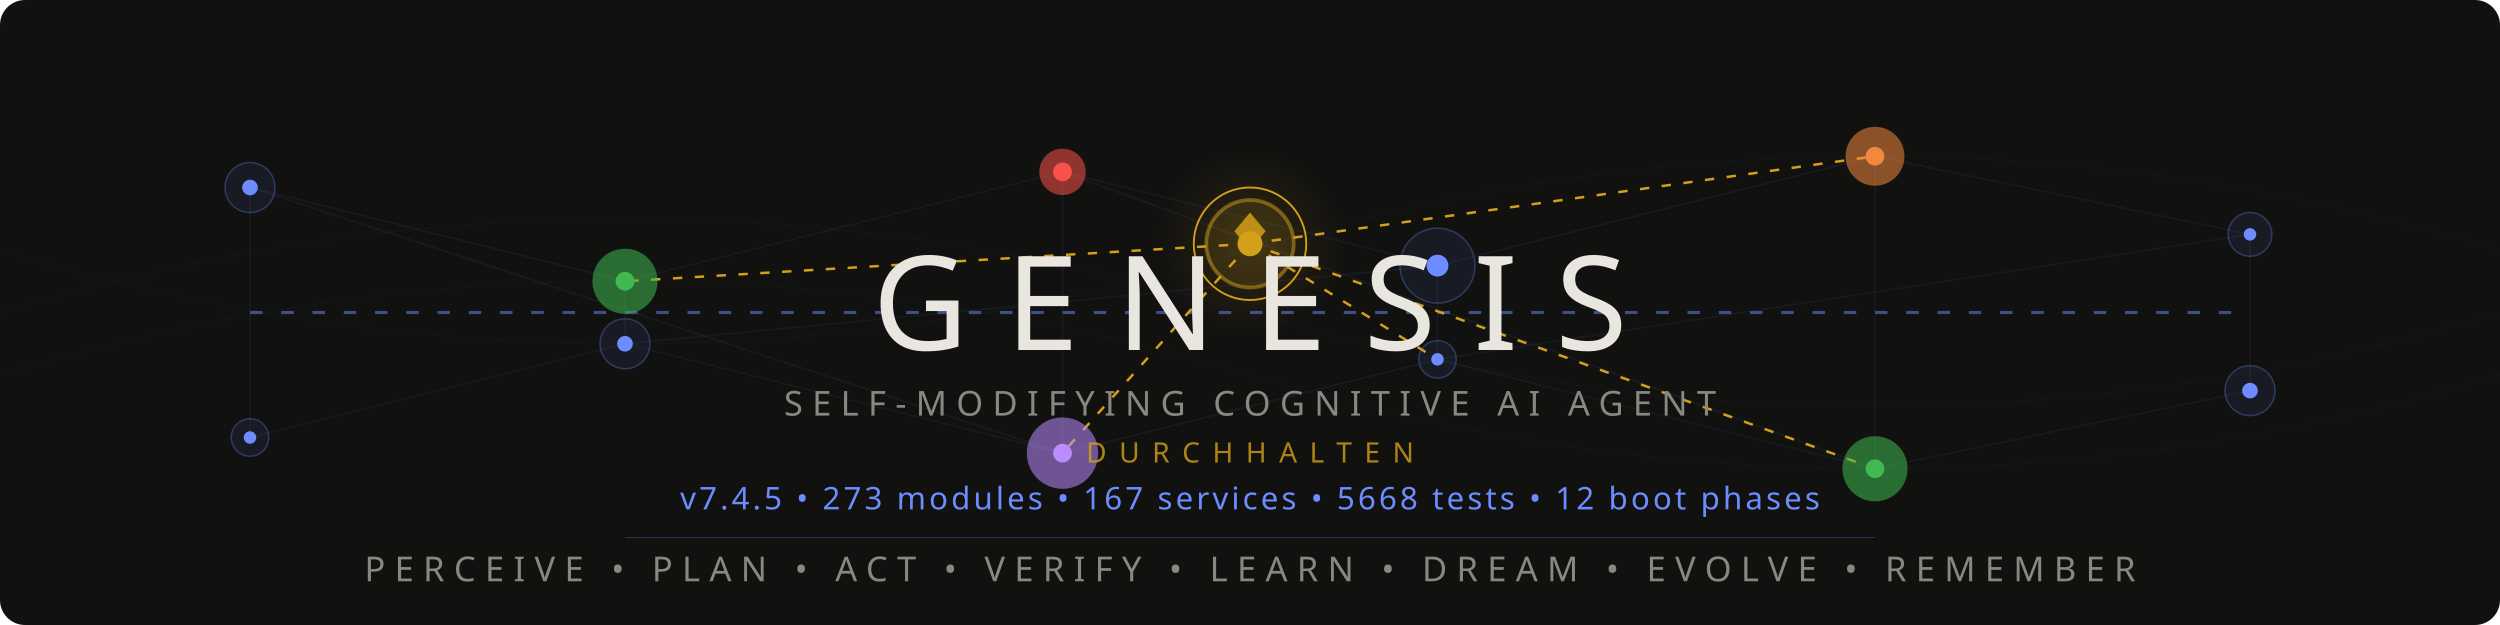
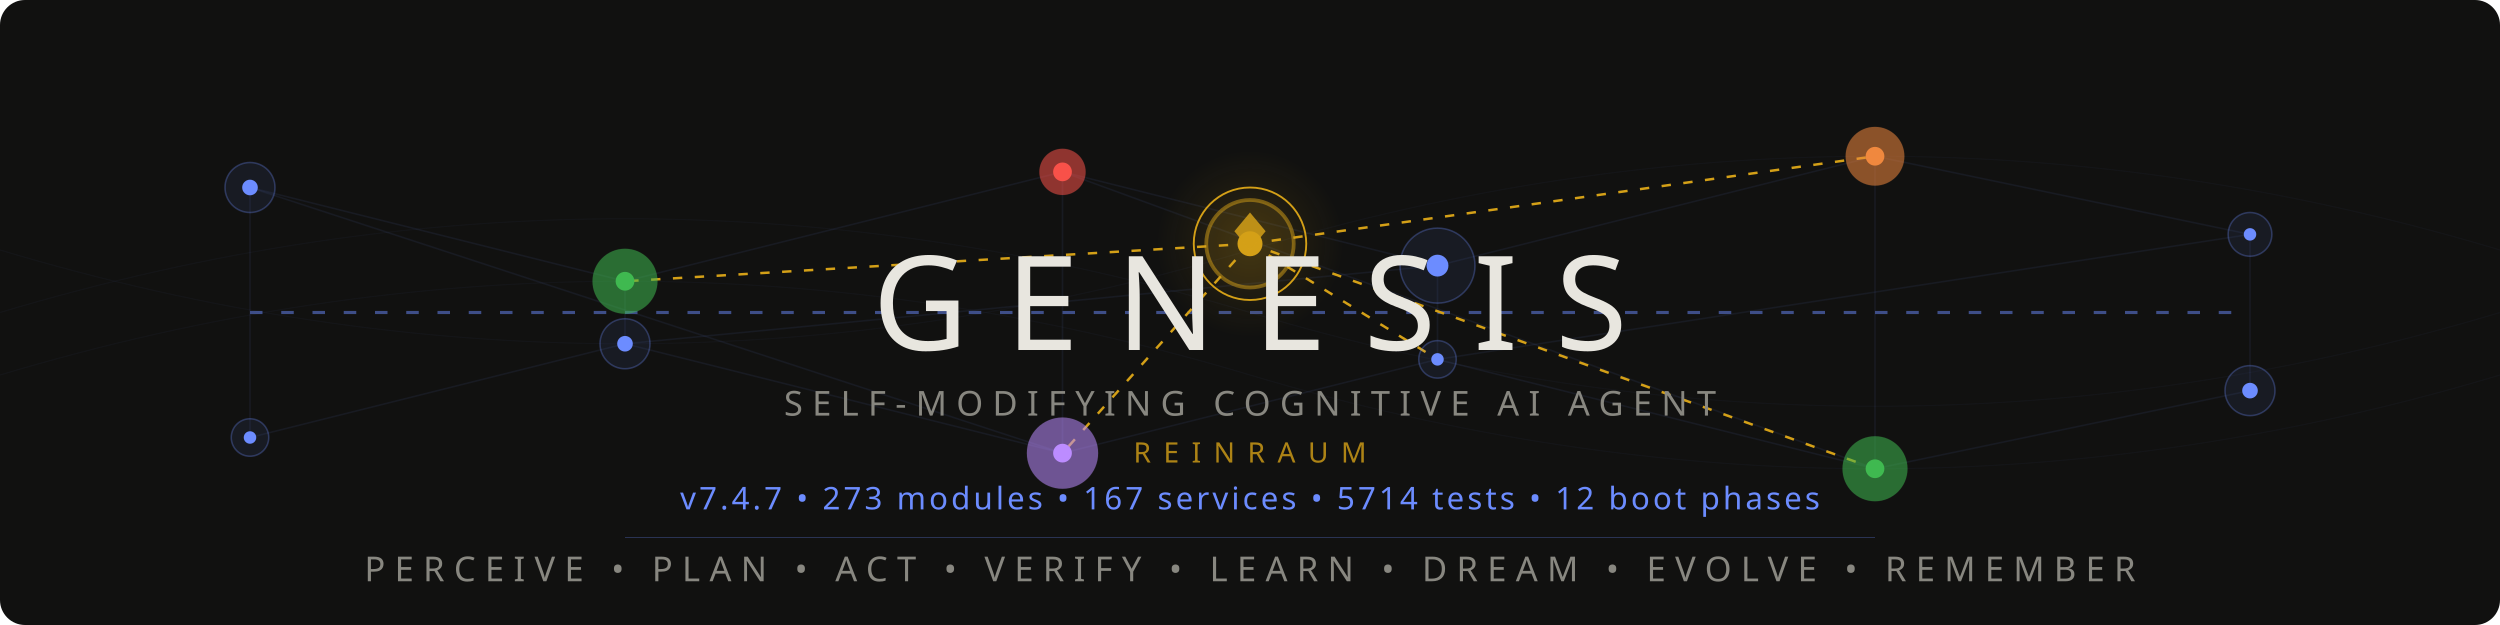
<svg xmlns="http://www.w3.org/2000/svg" viewBox="0 0 800 200">
  <style>
    @keyframes pulse { 0%,100%{opacity:.12} 50%{opacity:.55} }
    @keyframes flow { 0%{stroke-dashoffset:40} 100%{stroke-dashoffset:0} }
    @keyframes frontier-glow { 0%,100%{opacity:.3;r:14} 50%{opacity:.7;r:17} }
    @keyframes ring-expand { 0%{r:18;opacity:.4} 100%{r:28;opacity:0} }
    @keyframes scan { 0%{transform:translateX(-200px)} 100%{transform:translateX(1000px)} }
    @keyframes drift { 0%,100%{opacity:.06} 50%{opacity:.18} }
    @keyframes edge-pulse { 0%,100%{stroke-opacity:.08} 50%{stroke-opacity:.35} }
    .net{stroke:#6c8cff;stroke-width:.5;fill:none;opacity:.15}
    .net-pulse{stroke:#6c8cff;stroke-width:1;fill:none;stroke-dasharray:4 6;animation:flow 2s linear infinite}
    .node-bg{fill:#6c8cff;opacity:.08}
    .node-ring{fill:none;stroke:#6c8cff;stroke-width:.5;opacity:.3}
    .node-core{fill:#6c8cff}
    .p1{animation:pulse 3s ease-in-out infinite}
    .p2{animation:pulse 3s ease-in-out infinite .5s}
    .p3{animation:pulse 3s ease-in-out infinite 1s}
    .p4{animation:pulse 3s ease-in-out infinite 1.5s}
    .p5{animation:pulse 3s ease-in-out infinite 2s}
    .p6{animation:pulse 3s ease-in-out infinite 2.5s}
    .frontier-bg{fill:#d4a017;opacity:.12;animation:frontier-glow 4s ease-in-out infinite}
    .frontier-ring{fill:none;stroke:#d4a017;stroke-width:1.2;opacity:.5}
    .frontier-ring-expand{fill:none;stroke:#d4a017;stroke-width:.6;animation:ring-expand 3s ease-out infinite}
    .frontier-core{fill:#d4a017}
    .frontier-edge{stroke:#d4a017;stroke-width:.8;stroke-dasharray:3 4;animation:edge-pulse 2.5s ease-in-out infinite}
    .fe2{animation-delay:.4s}.fe3{animation-delay:.8s}.fe4{animation-delay:1.2s}.fe5{animation-delay:1.6s}
    .writer-bg{opacity:.1}.writer-ring{fill:none;stroke-width:.8;opacity:.5}.writer-core{r:2.5}
    .w-work{fill:#3fb950;stroke:#3fb950}
    .w-suspicion{fill:#f0883e;stroke:#f0883e}
    .w-lesson{fill:#bc8cff;stroke:#bc8cff}
    .w-emotion{fill:#f85149;stroke:#f85149}
    .mem-thread{stroke:#6c8cff;stroke-width:.3;fill:none;opacity:.04;animation:drift 6s ease-in-out infinite}
    .mt2{animation-delay:2s}.mt3{animation-delay:4s}
    .title{font-family:'Segoe UI',system-ui,-apple-system,sans-serif;font-weight:200;font-size:42px;fill:#e8e6df;letter-spacing:12px}
    .sub{font-family:'Segoe UI',system-ui,-apple-system,sans-serif;font-weight:300;font-size:11px;fill:#888780;letter-spacing:3px}
    .ver{font-family:'Segoe UI',system-ui,-apple-system,sans-serif;font-weight:400;font-size:10px;fill:#6c8cff;letter-spacing:1px}
    .codename{font-family:'Segoe UI',system-ui,-apple-system,sans-serif;font-weight:300;font-size:9px;fill:#d4a017;letter-spacing:4px;opacity:.8}
    .diamond{fill:#d4a017;opacity:.85}
    .scan-line{fill:url(#scanGrad);animation:scan 4s linear infinite;opacity:.25}
    @media(prefers-color-scheme:light){
      .title{fill:#2C2C2A}.sub{fill:#5F5E5A}.codename{fill:#9a7612}
      .net{stroke:#534AB7}.net-pulse{stroke:#534AB7}
      .node-bg{fill:#534AB7}.node-ring{stroke:#534AB7}.node-core{fill:#534AB7}
      .diamond{fill:#9a7612}.ver{fill:#534AB7}
      .frontier-bg{fill:#9a7612}.frontier-ring{stroke:#9a7612}
      .frontier-ring-expand{stroke:#9a7612}.frontier-core{fill:#9a7612}
      .frontier-edge{stroke:#9a7612}.mem-thread{stroke:#534AB7}.scan-line{opacity:.12}
    }
  </style>
  <defs>
    <linearGradient id="scanGrad" x1="0" y1="0" x2="1" y2="0">
      <stop offset="0%" stop-color="#6c8cff" stop-opacity="0" />
      <stop offset="50%" stop-color="#6c8cff" stop-opacity=".3" />
      <stop offset="100%" stop-color="#6c8cff" stop-opacity="0" />
    </linearGradient>
    <radialGradient id="frontierAura" cx="50%" cy="50%" r="50%">
      <stop offset="0%" stop-color="#d4a017" stop-opacity=".15" />
      <stop offset="100%" stop-color="#d4a017" stop-opacity="0" />
    </radialGradient>
  </defs>
  <rect width="800" height="200" fill="#111110" rx="8" />
  <rect class="scan-line" x="-200" y="0" width="200" height="200" rx="8" />
  <path class="mem-thread" d="M0,100 Q200,40 400,100 T800,100" />
  <path class="mem-thread mt2" d="M0,80 Q200,140 400,80 T800,80" />
  <path class="mem-thread mt3" d="M0,120 Q200,60 400,120 T800,120" />
  <g opacity=".5">
    <line class="net p1" x1="80" y1="60" x2="200" y2="90" />
    <line class="net p2" x1="200" y1="90" x2="340" y2="55" />
    <line class="net p3" x1="340" y1="55" x2="460" y2="85" />
    <line class="net p4" x1="460" y1="85" x2="600" y2="50" />
    <line class="net p5" x1="600" y1="50" x2="720" y2="75" />
    <line class="net p1" x1="80" y1="140" x2="200" y2="110" />
    <line class="net p2" x1="200" y1="110" x2="340" y2="145" />
    <line class="net p3" x1="340" y1="145" x2="460" y2="115" />
    <line class="net p4" x1="460" y1="115" x2="600" y2="150" />
    <line class="net p5" x1="600" y1="150" x2="720" y2="125" />
    <line class="net p2" x1="200" y1="90" x2="200" y2="110" />
    <line class="net p3" x1="340" y1="55" x2="340" y2="145" />
    <line class="net p4" x1="460" y1="85" x2="460" y2="115" />
    <line class="net p5" x1="600" y1="50" x2="600" y2="150" />
    <line class="net p1" x1="80" y1="60" x2="80" y2="140" />
    <line class="net p6" x1="720" y1="75" x2="720" y2="125" />
    <line class="net-pulse" x1="80" y1="100" x2="720" y2="100" />
    <line class="net p2" x1="80" y1="60" x2="340" y2="145" />
    <line class="net p4" x1="200" y1="110" x2="460" y2="85" />
    <line class="net p5" x1="340" y1="55" x2="600" y2="150" />
    <line class="net p6" x1="460" y1="115" x2="720" y2="75" />
  </g>
  <line class="frontier-edge" x1="400" y1="78" x2="200" y2="90" />
  <line class="frontier-edge fe2" x1="400" y1="78" x2="600" y2="50" />
  <line class="frontier-edge fe3" x1="400" y1="78" x2="340" y2="145" />
  <line class="frontier-edge fe4" x1="400" y1="78" x2="460" y2="115" />
  <line class="frontier-edge fe5" x1="400" y1="78" x2="600" y2="150" />
  <g>
    <circle class="node-bg p1" cx="80" cy="60" r="8" />
    <circle class="node-ring p1" cx="80" cy="60" r="8" />
    <circle class="node-core p1" cx="80" cy="60" r="2.5" />
    <circle class="node-bg p6" cx="720" cy="75" r="7" />
    <circle class="node-ring p6" cx="720" cy="75" r="7" />
    <circle class="node-core p6" cx="720" cy="75" r="2" />
    <circle class="node-bg p1" cx="80" cy="140" r="6" />
    <circle class="node-ring p1" cx="80" cy="140" r="6" />
    <circle class="node-core p1" cx="80" cy="140" r="2" />
    <circle class="node-bg p6" cx="720" cy="125" r="8" />
    <circle class="node-ring p6" cx="720" cy="125" r="8" />
    <circle class="node-core p6" cx="720" cy="125" r="2.5" />
  </g>
  <circle class="writer-bg w-work" cx="200" cy="90" r="10" />
  <circle class="writer-ring w-work" cx="200" cy="90" r="10" />
  <circle class="writer-core w-work" cx="200" cy="90" />
  <circle class="writer-bg w-emotion" cx="340" cy="55" r="7" />
  <circle class="writer-ring w-emotion" cx="340" cy="55" r="7" />
  <circle class="writer-core w-emotion" cx="340" cy="55" />
  <circle class="node-bg p4" cx="460" cy="85" r="12" />
  <circle class="node-ring p4" cx="460" cy="85" r="12" />
  <circle class="node-core p4" cx="460" cy="85" r="3.5" />
  <circle class="writer-bg w-suspicion" cx="600" cy="50" r="9" />
  <circle class="writer-ring w-suspicion" cx="600" cy="50" r="9" />
  <circle class="writer-core w-suspicion" cx="600" cy="50" />
  <circle class="node-bg p2" cx="200" cy="110" r="8" />
  <circle class="node-ring p2" cx="200" cy="110" r="8" />
  <circle class="node-core p2" cx="200" cy="110" r="2.5" />
  <circle class="writer-bg w-lesson" cx="340" cy="145" r="11" />
  <circle class="writer-ring w-lesson" cx="340" cy="145" r="11" />
  <circle class="writer-core w-lesson" cx="340" cy="145" />
  <circle class="node-bg p4" cx="460" cy="115" r="6" />
  <circle class="node-ring p4" cx="460" cy="115" r="6" />
  <circle class="node-core p4" cx="460" cy="115" r="2" />
  <circle class="writer-bg w-work" cx="600" cy="150" r="10" />
  <circle class="writer-ring w-work" cx="600" cy="150" r="10" />
  <circle class="writer-core w-work" cx="600" cy="150" />
  <circle cx="400" cy="78" r="30" fill="url(#frontierAura)" />
  <circle class="frontier-bg" cx="400" cy="78" r="14" />
  <circle class="frontier-ring" cx="400" cy="78" r="14" />
  <circle class="frontier-ring-expand" cx="400" cy="78" r="18" />
  <circle class="frontier-core" cx="400" cy="78" r="4" />
  <polygon class="diamond" points="400,68 405,74 400,80 395,74" />
  <text class="title" x="400" y="112" text-anchor="middle">GENESIS</text>
  <text class="sub" x="400" y="133" text-anchor="middle">SELF-MODIFYING COGNITIVE AI AGENT</text>
-   <text class="codename" x="400" y="148" text-anchor="middle">DURCHHALTEN</text>
-   <text class="ver" x="400" y="163" text-anchor="middle">v7.4.5  •  273 modules  •  167 services  •  5668 tests  •  12 boot phases</text>
+   <text class="codename" x="400" y="148" text-anchor="middle">REINRAUM</text>
+   <text class="ver" x="400" y="163" text-anchor="middle">v7.4.7  •  273 modules  •  167 services  •  5714 tests  •  12 boot phases</text>
  <line x1="200" y1="172" x2="600" y2="172" stroke="#6c8cff" stroke-width=".3" opacity=".3" />
  <text class="sub" x="400" y="186" text-anchor="middle">PERCEIVE • PLAN • ACT • VERIFY • LEARN • DREAM • EVOLVE • REMEMBER</text>
</svg>
